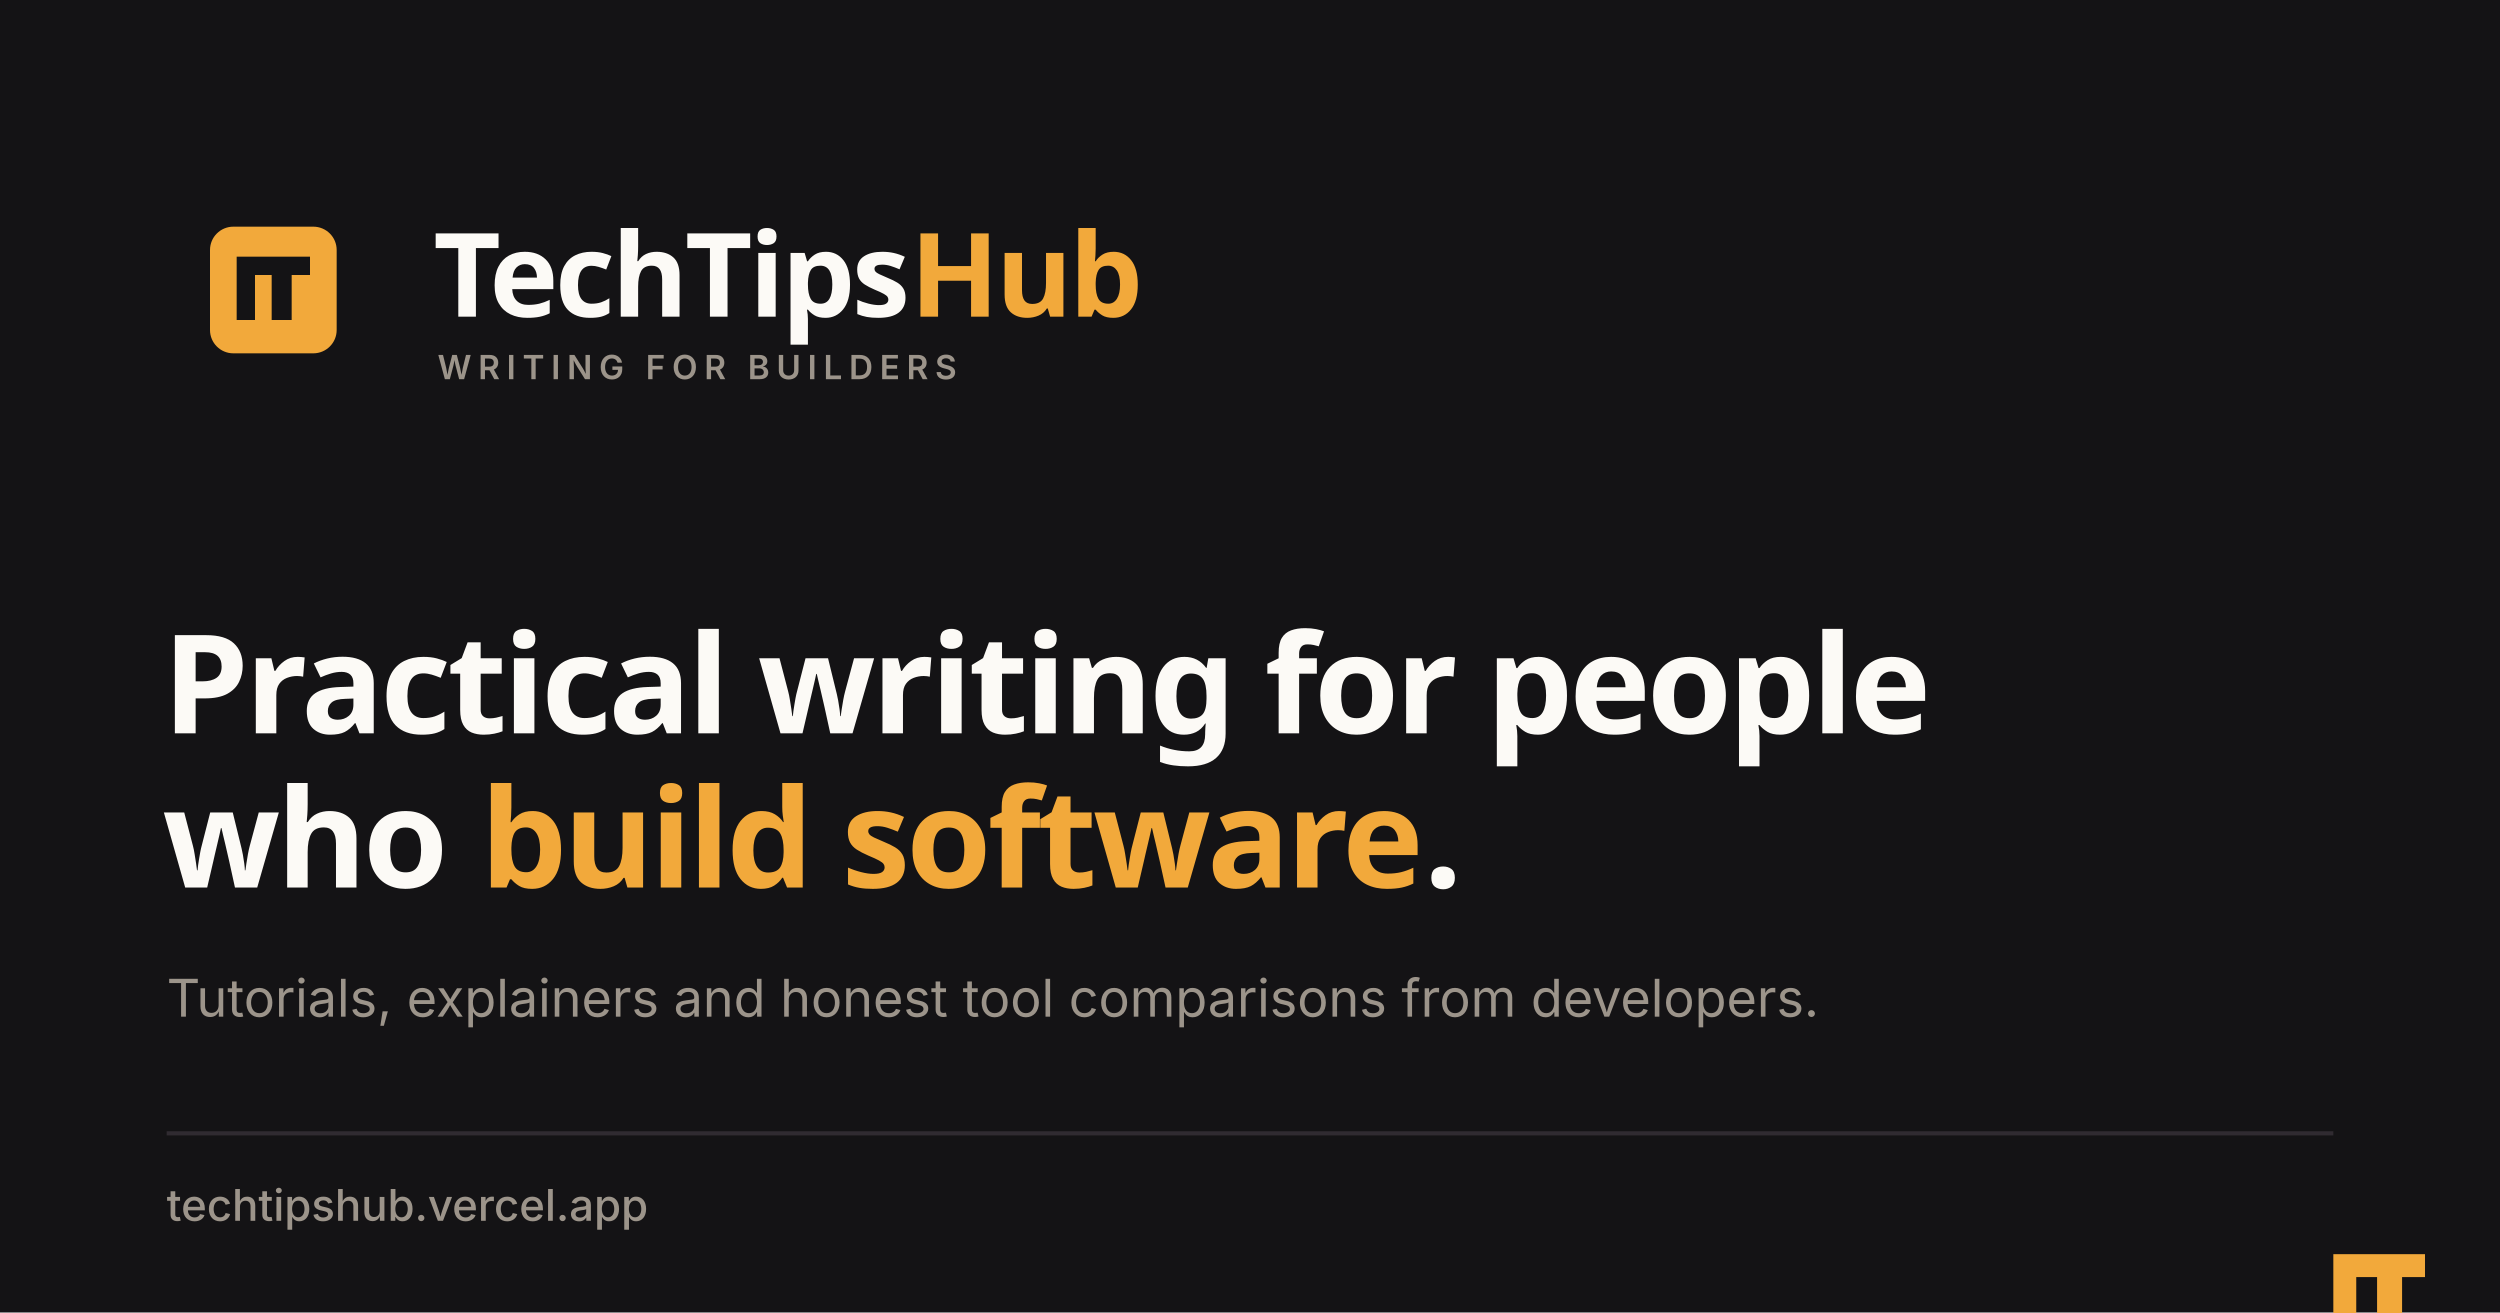
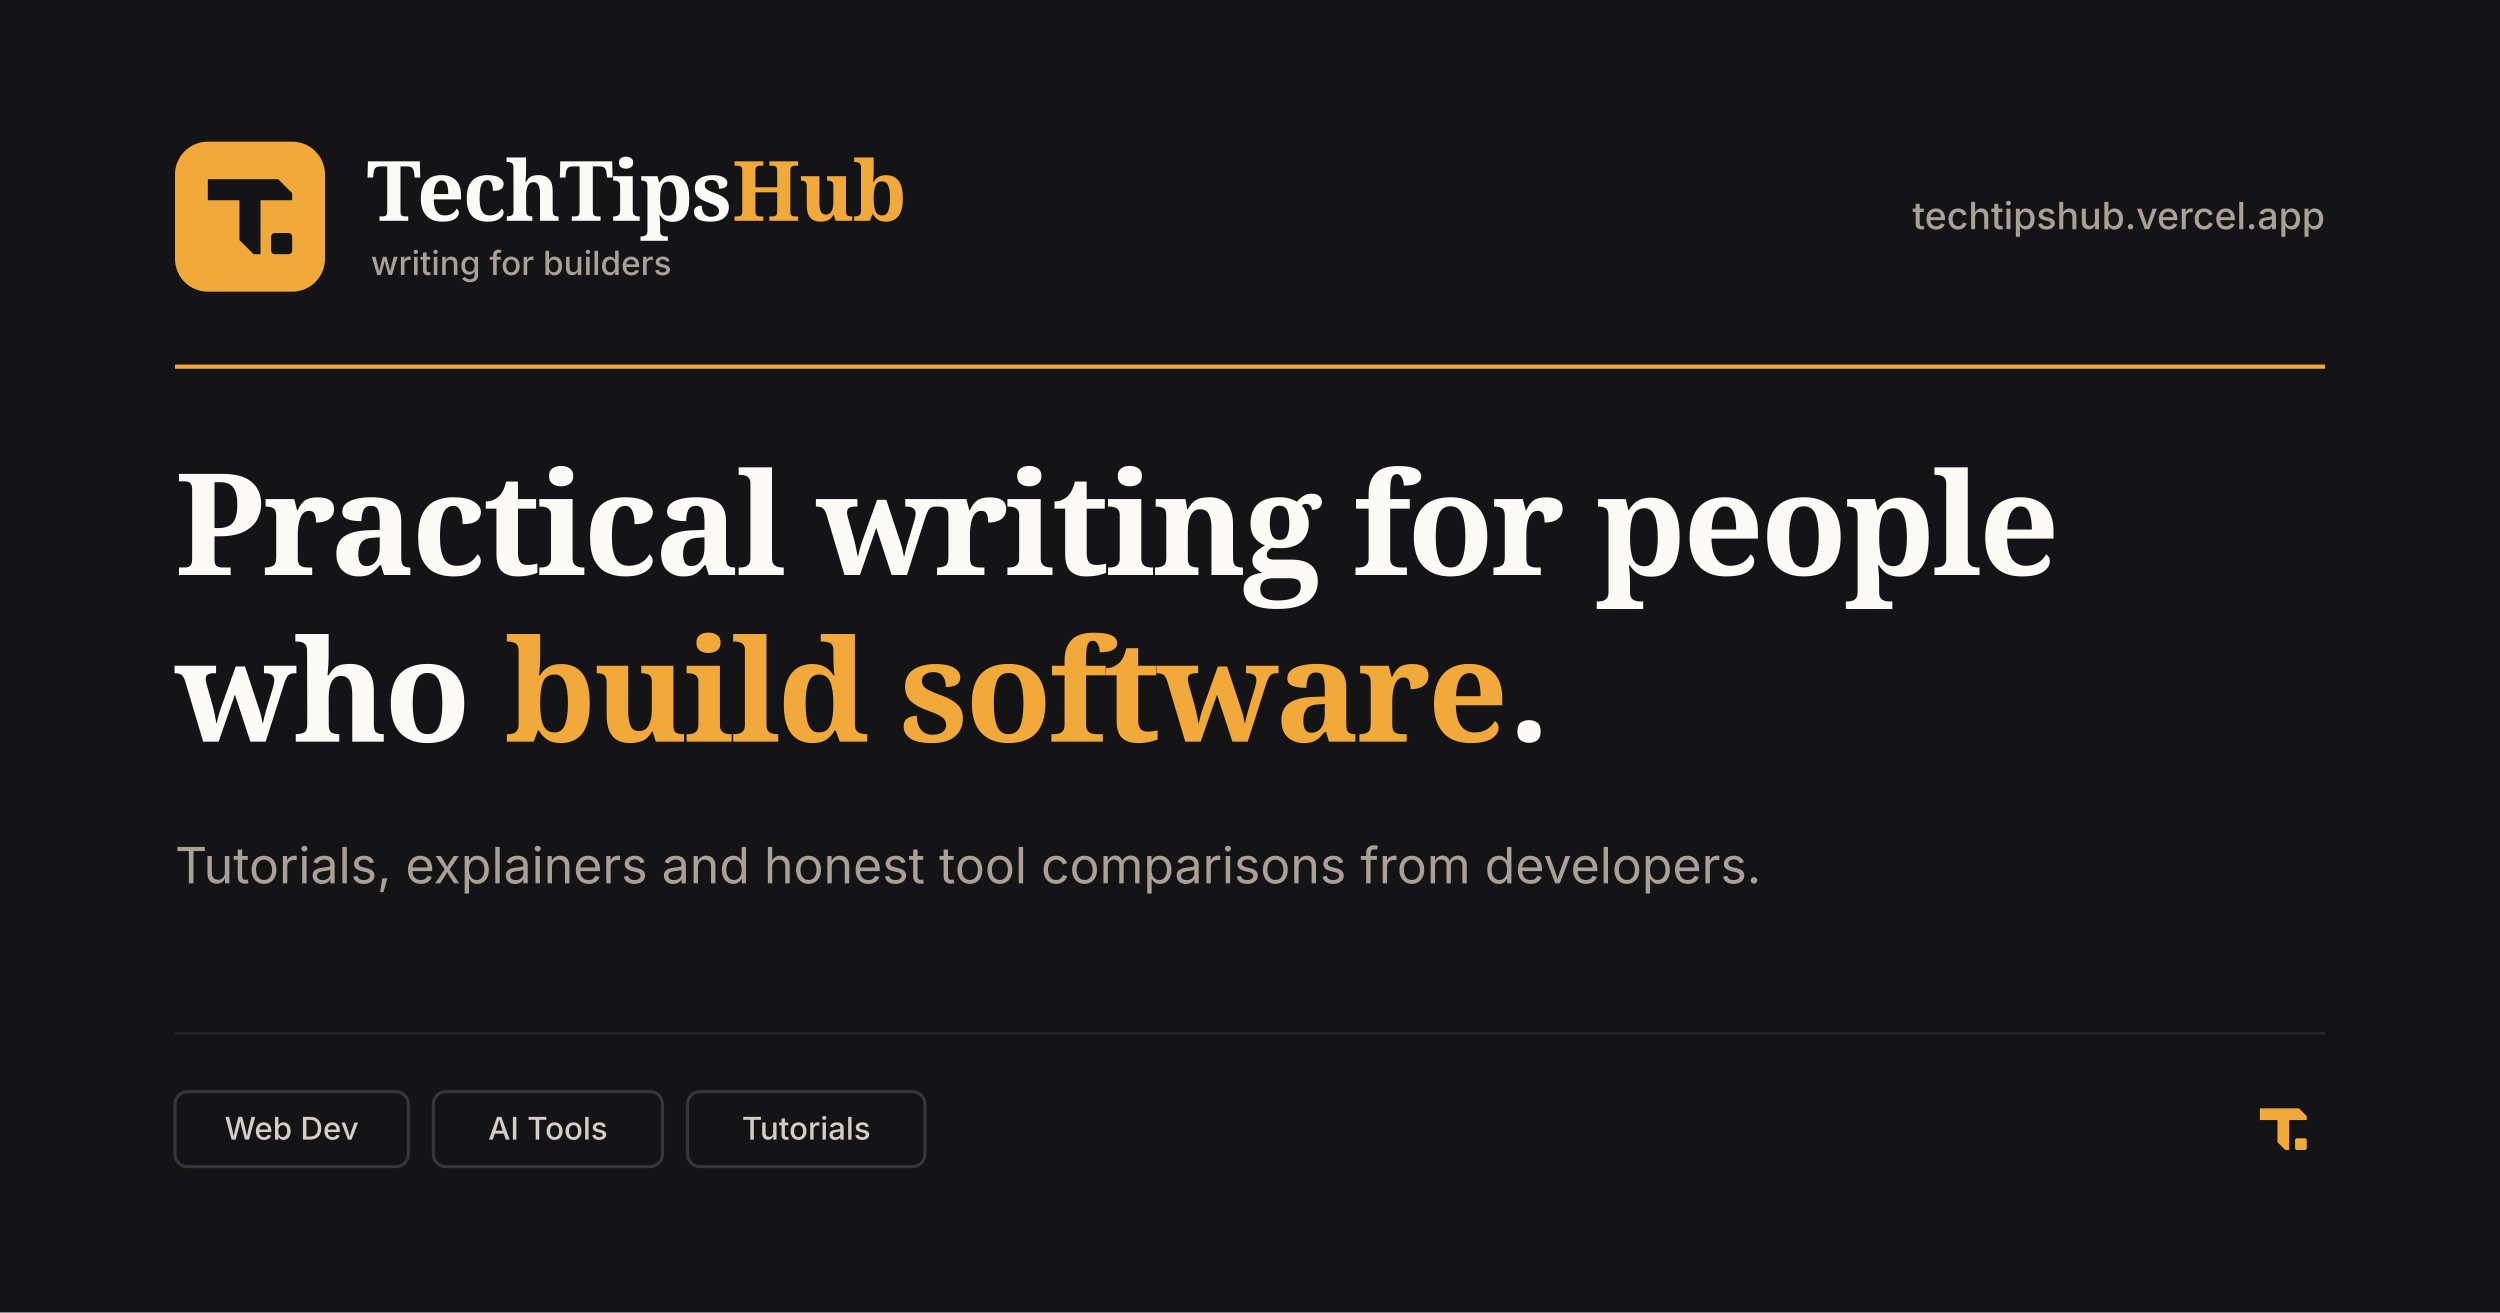
<svg xmlns="http://www.w3.org/2000/svg" viewBox="0 0 1200 630" width="1200" height="630">
  <rect width="1200" height="630" fill="#141315" />
-   <g transform="translate(80 88) scale(0.8)">
-     <rect x="26" y="26" width="76" height="76" rx="14" fill="#F2A93B" />
-     <path d="M42 44h44v11H75v27H63V55H53v27H42V55z" fill="#141315" />
+   <g transform="translate(84 68) scale(0.5625)">
+     <rect width="128" height="128" rx="28" fill="#F2A93B" />
+     <path d="M28 32H88L100 44V50H73V96H67L55 84V50H28V32Z" fill="#141315" />
+     <rect x="82" y="78" width="18" height="18" rx="3" fill="#141315" />
  </g>
-   <text x="208" y="152" font-family="Fraunces" font-weight="700" font-size="56" letter-spacing="-1.6" fill="#FCFAF6">TechTips<tspan fill="#F2A93B">Hub</tspan>
+   <text x="176" y="106" font-family="Fraunces, Georgia, serif" font-weight="700" font-size="40" letter-spacing="-0.8" fill="#FCFAF6">TechTips<tspan fill="#F2A93B">Hub</tspan>
  </text>
-   <text x="210" y="182" font-family="Archivo, Inter, system-ui, sans-serif" font-weight="600" font-size="16" letter-spacing="3.2" fill="#9C948A">WRITING FOR BUILDERS</text>
-   <text x="78" y="352" font-family="Fraunces" font-weight="700" font-size="66" letter-spacing="-1.8" fill="#FCFAF6">Practical writing for people</text>
-   <text x="78" y="426" font-family="Fraunces" font-weight="700" font-size="66" letter-spacing="-1.8" fill="#FCFAF6">who <tspan fill="#F2A93B">build software</tspan>.</text>
-   <text x="80" y="488" font-family="Archivo, Inter, system-ui, sans-serif" font-weight="400" font-size="25" fill="#9C948A">Tutorials, explainers and honest tool comparisons from developers.</text>
-   <line x1="80" y1="544" x2="1120" y2="544" stroke="#302B31" stroke-width="2" />
-   <text x="80" y="586" font-family="Archivo, Inter, system-ui, sans-serif" font-weight="500" font-size="21" fill="#9C948A">techtipshub.vercel.app</text>
-   <g transform="translate(1078 558)">
-     <rect x="26" y="26" width="76" height="76" rx="14" fill="none" />
-     <path d="M42 44h44v11H75v27H63V55H53v27H42V55z" fill="#F2A93B" />
+   <text x="178" y="132" font-family="Inter, system-ui, sans-serif" font-weight="500" font-size="16" fill="#A9A096">writing for builders</text>
+   <text x="1116" y="110" text-anchor="end" font-family="Inter, system-ui, sans-serif" font-weight="500" font-size="18" fill="#A9A096">techtipshub.vercel.app</text>
+   <line x1="84" y1="176" x2="1116" y2="176" stroke="#F2A93B" stroke-width="2" />
+   <text x="84" y="276" font-family="Fraunces, Georgia, serif" font-weight="700" font-size="68" letter-spacing="-1.6" fill="#FCFAF6">Practical writing for people</text>
+   <text x="84" y="356" font-family="Fraunces, Georgia, serif" font-weight="700" font-size="68" letter-spacing="-1.6" fill="#FCFAF6">who <tspan fill="#F2A93B">build software</tspan>.</text>
+   <text x="84" y="424" font-family="Inter, system-ui, sans-serif" font-weight="400" font-size="24" fill="#A9A096">Tutorials, explainers and honest tool comparisons from developers.</text>
+   <line x1="84" y1="496" x2="1116" y2="496" stroke="#2C282D" stroke-width="1" />
+   <rect x="84" y="524" width="112" height="36" rx="6" fill="none" stroke="#3A353B" stroke-width="1.5" />
+   <text x="140" y="547" text-anchor="middle" font-family="Inter, system-ui, sans-serif" font-weight="500" font-size="15" fill="#D5CEC4">Web Dev</text>
+   <rect x="208" y="524" width="110" height="36" rx="6" fill="none" stroke="#3A353B" stroke-width="1.5" />
+   <text x="263" y="547" text-anchor="middle" font-family="Inter, system-ui, sans-serif" font-weight="500" font-size="15" fill="#D5CEC4">AI Tools</text>
+   <rect x="330" y="524" width="114" height="36" rx="6" fill="none" stroke="#3A353B" stroke-width="1.5" />
+   <text x="387" y="547" text-anchor="middle" font-family="Inter, system-ui, sans-serif" font-weight="500" font-size="15" fill="#D5CEC4">Tutorials</text>
+   <g transform="translate(1076 522) scale(0.3125)">
+     <path d="M28 32H88L100 44V50H73V96H67L55 84V50H28V32Z" fill="#F2A93B" />
+     <rect x="82" y="78" width="18" height="18" rx="3" fill="#F2A93B" />
  </g>
</svg>
